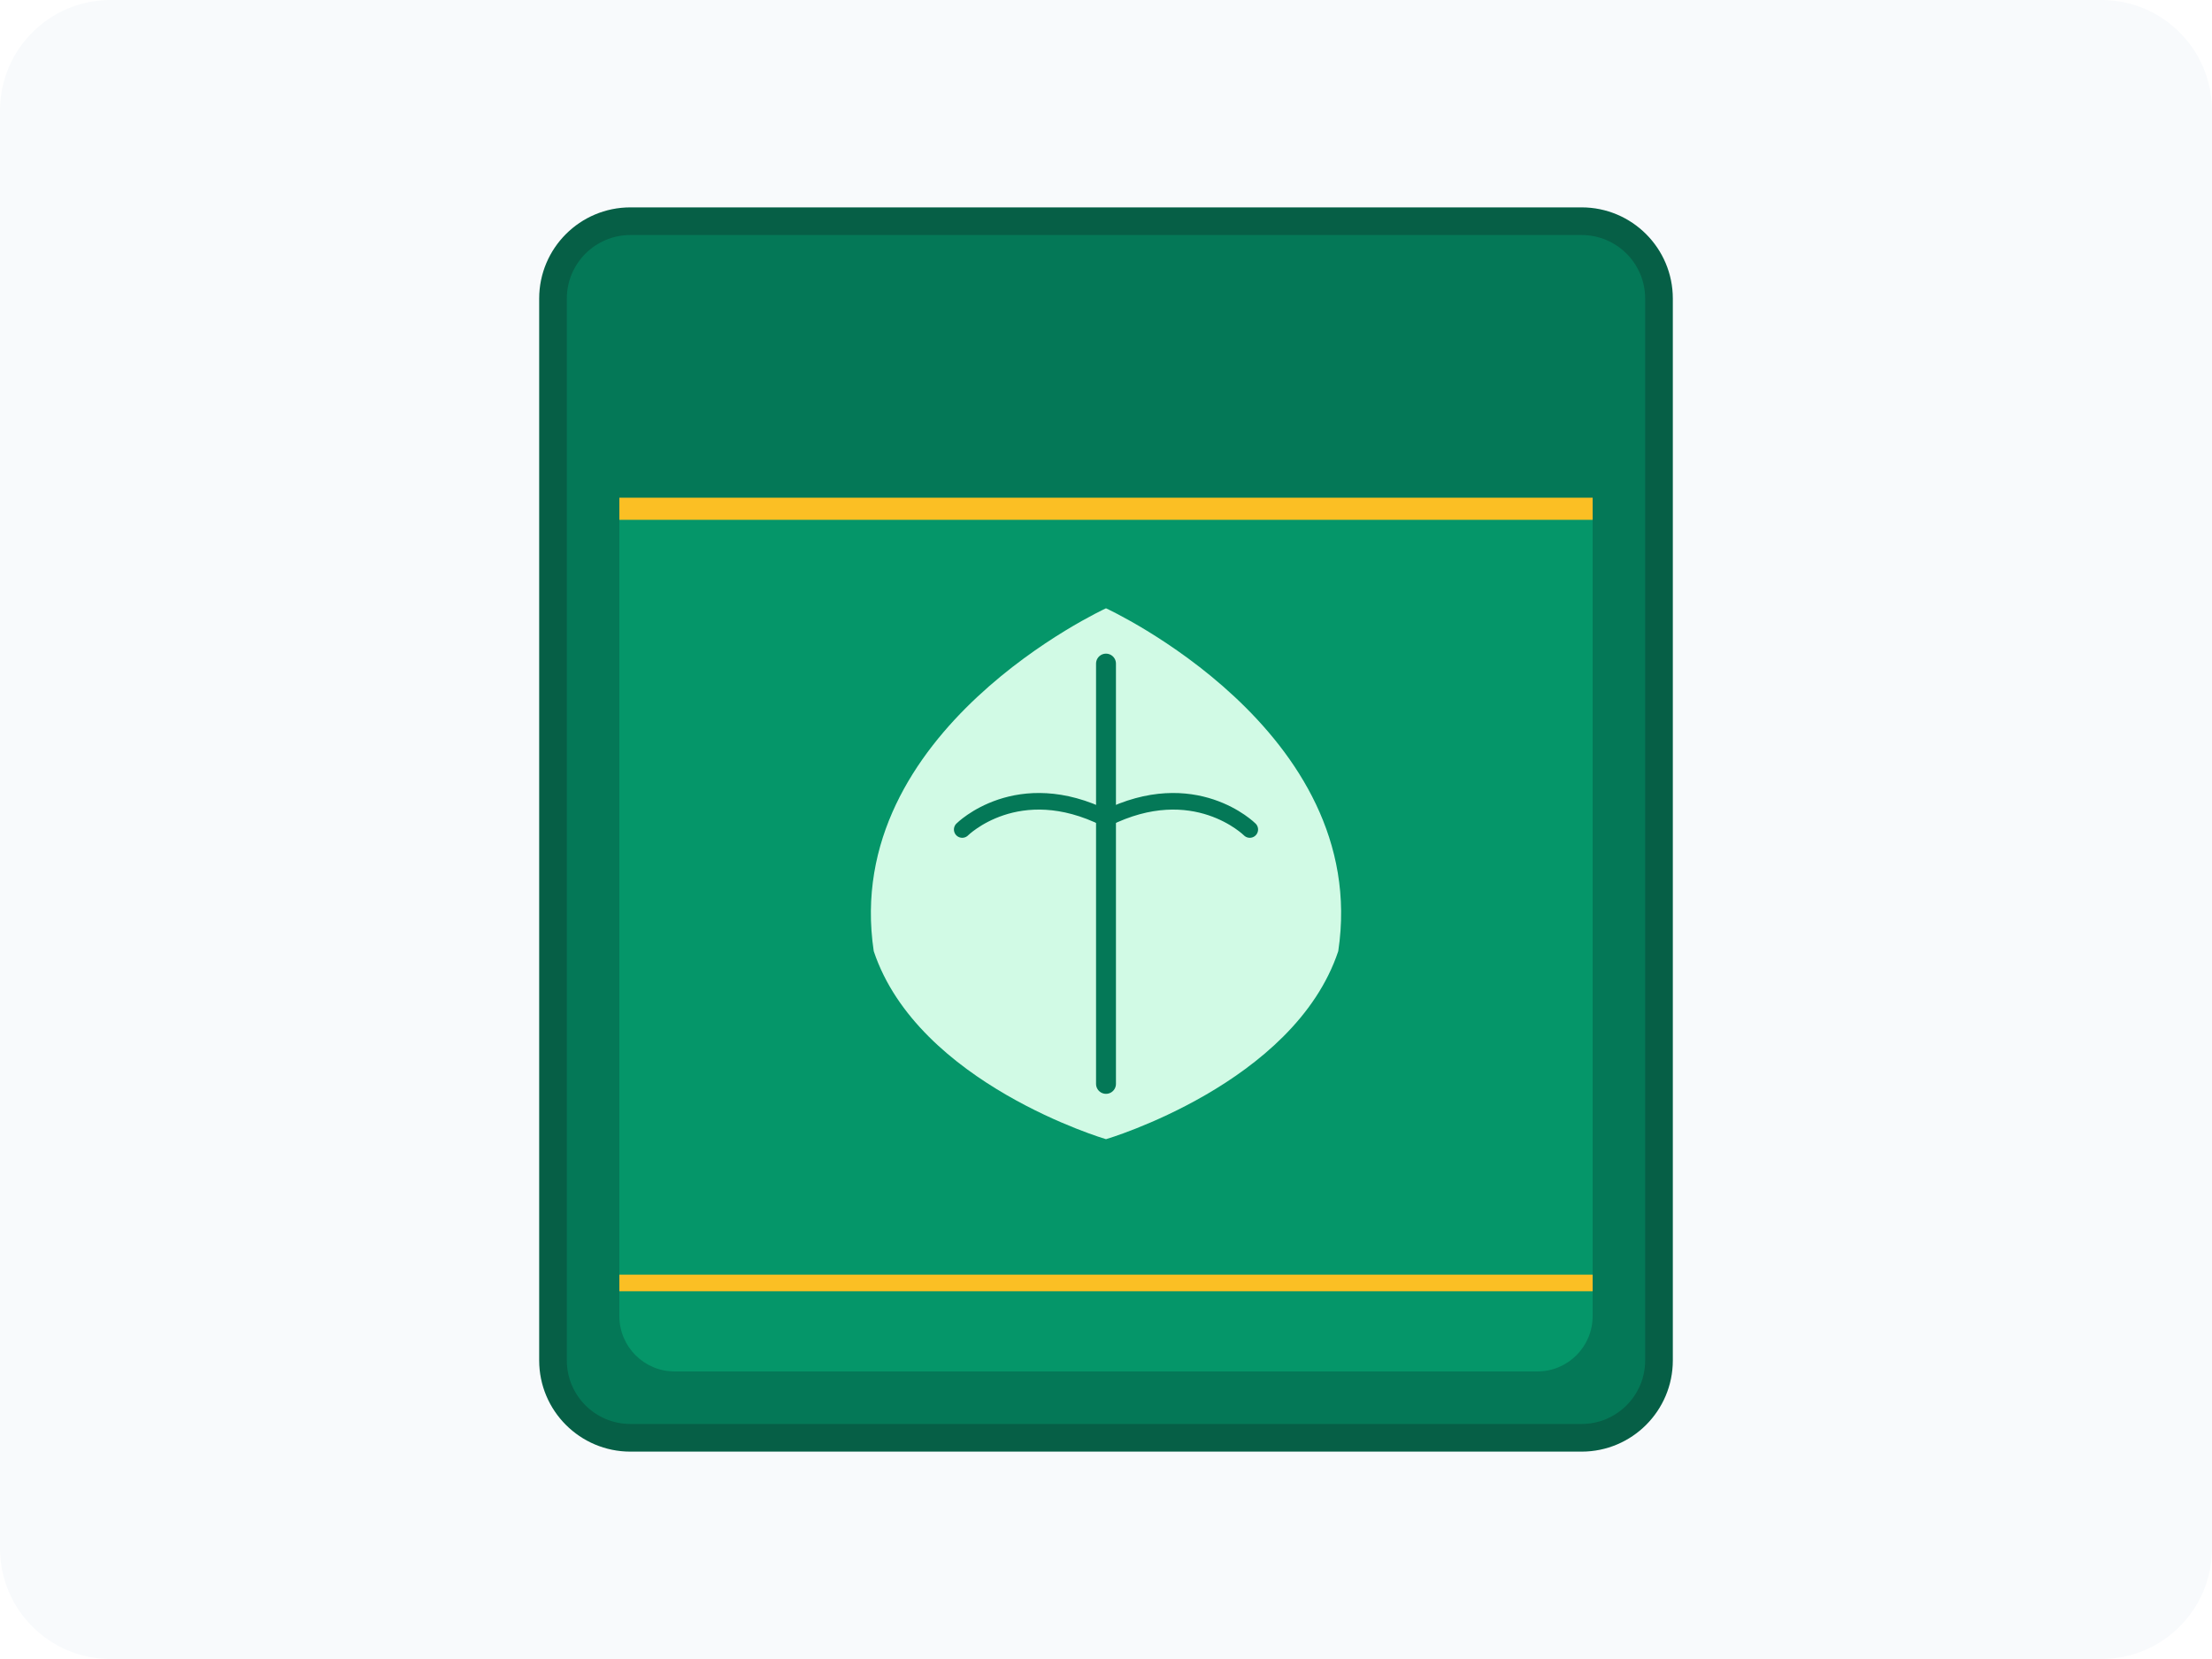
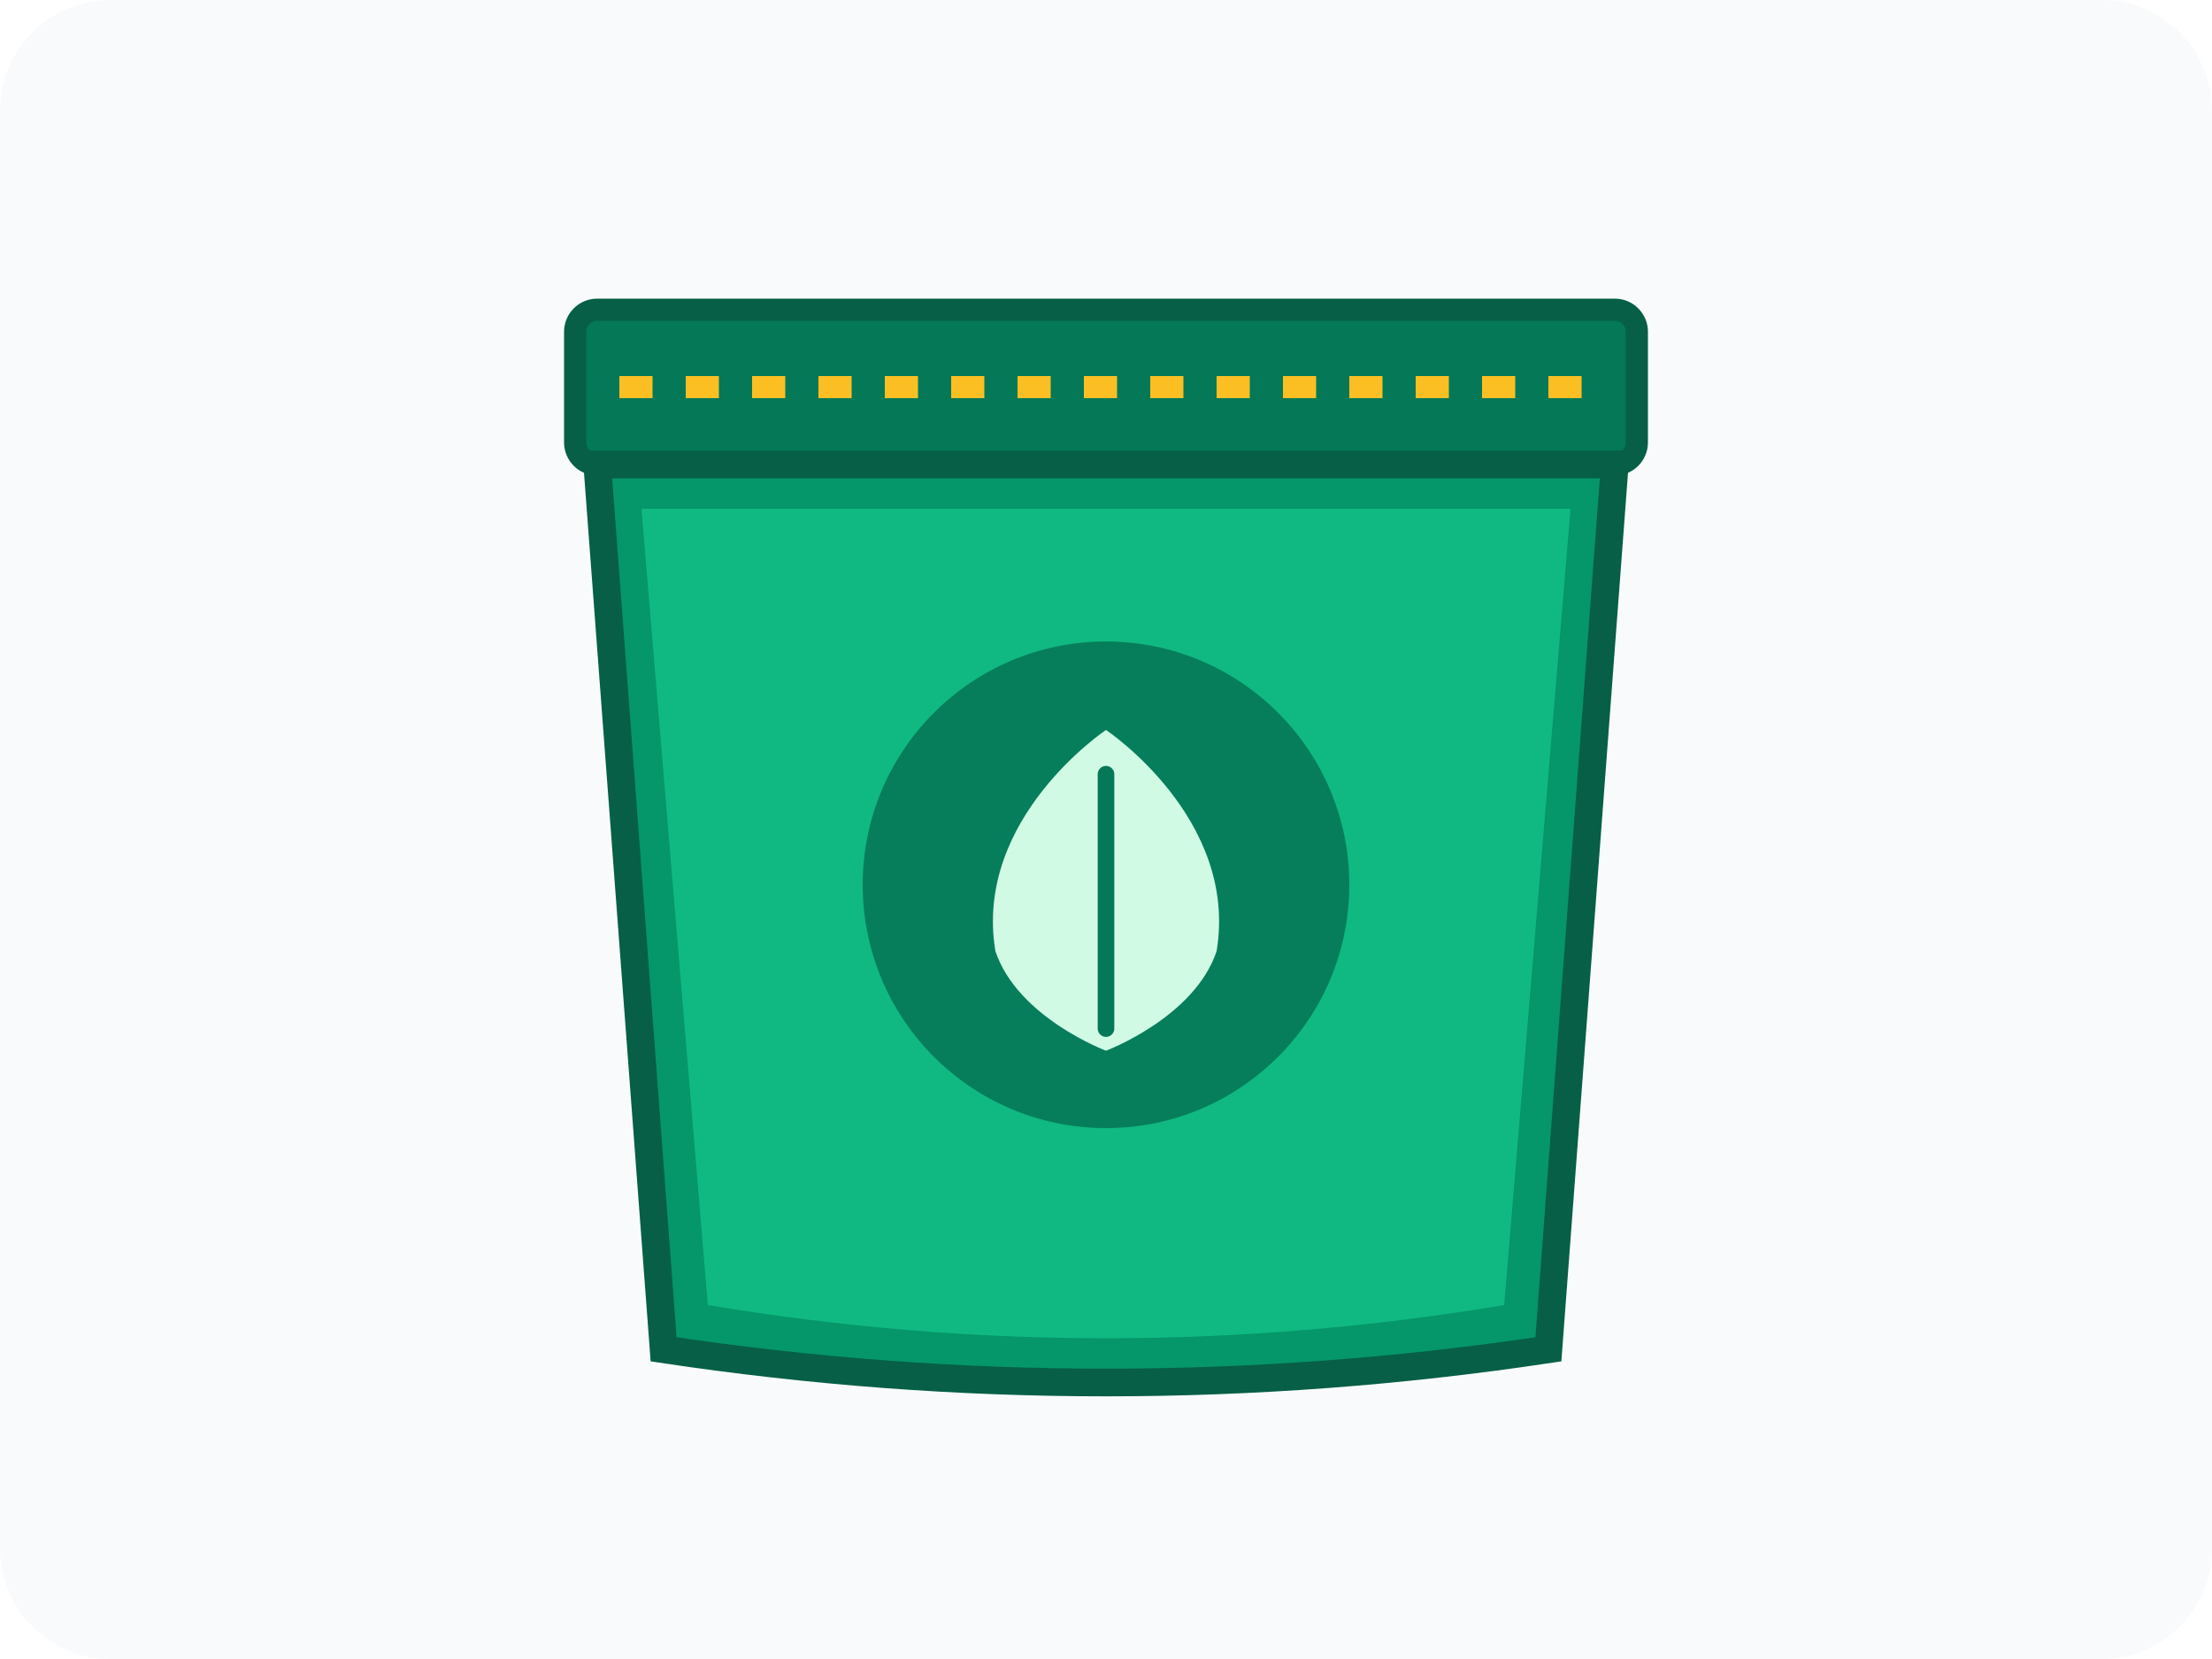
<svg xmlns="http://www.w3.org/2000/svg" viewBox="0 0 200 150" width="200" height="150">
  <rect width="200" height="150" fill="#F8FAFC" rx="10" />
-   <rect x="50" y="20" width="100" height="110" rx="7" fill="#047857" stroke="#065F46" stroke-width="2.5" />
-   <rect x="56" y="26" width="88" height="98" rx="5" fill="#059669" />
-   <rect x="56" y="26" width="88" height="20" fill="#047857" />
-   <line x1="56" y1="46" x2="144" y2="46" stroke="#FBBF24" stroke-width="2" />
-   <path d="M100 55 C100 55, 76 66, 79 86 C83 98, 100 103, 100 103 C100 103, 117 98, 121 86 C124 66, 100 55, 100 55 Z" fill="#D1FAE5" />
-   <path d="M100 60 L100 98" stroke="#047857" stroke-width="1.8" stroke-linecap="round" />
-   <path d="M100 74 C92 70, 87 75, 87 75" stroke="#047857" stroke-width="1.5" stroke-linecap="round" fill="none" />
-   <path d="M100 74 C108 70, 113 75, 113 75" stroke="#047857" stroke-width="1.5" stroke-linecap="round" fill="none" />
-   <line x1="56" y1="116" x2="144" y2="116" stroke="#FBBF24" stroke-width="1.5" />
+   <rect x="52" y="28" width="96" height="14" rx="2" fill="#047857" stroke="#065F46" stroke-width="2" />
+   <line x1="56" y1="35" x2="144" y2="35" stroke="#FBBF24" stroke-width="2" stroke-dasharray="3 3" />
+   <path d="M54 42 L146 42 L140 122 Q100 128 60 122 Z" fill="#059669" stroke="#065F46" stroke-width="2.5" />
+   <path d="M58 46 L142 46 L136 118 Q100 124 64 118 Z" fill="#10B981" />
+   <circle cx="100" cy="80" r="22" fill="#047857" opacity="0.9" />
+   <path d="M100 66 C100 66, 88 74, 90 86 C92 92, 100 95, 100 95 C100 95, 108 92, 110 86 C112 74, 100 66, 100 66 Z" fill="#D1FAE5" />
+   <path d="M100 70 L100 93" stroke="#047857" stroke-width="1.5" stroke-linecap="round" />
</svg>
